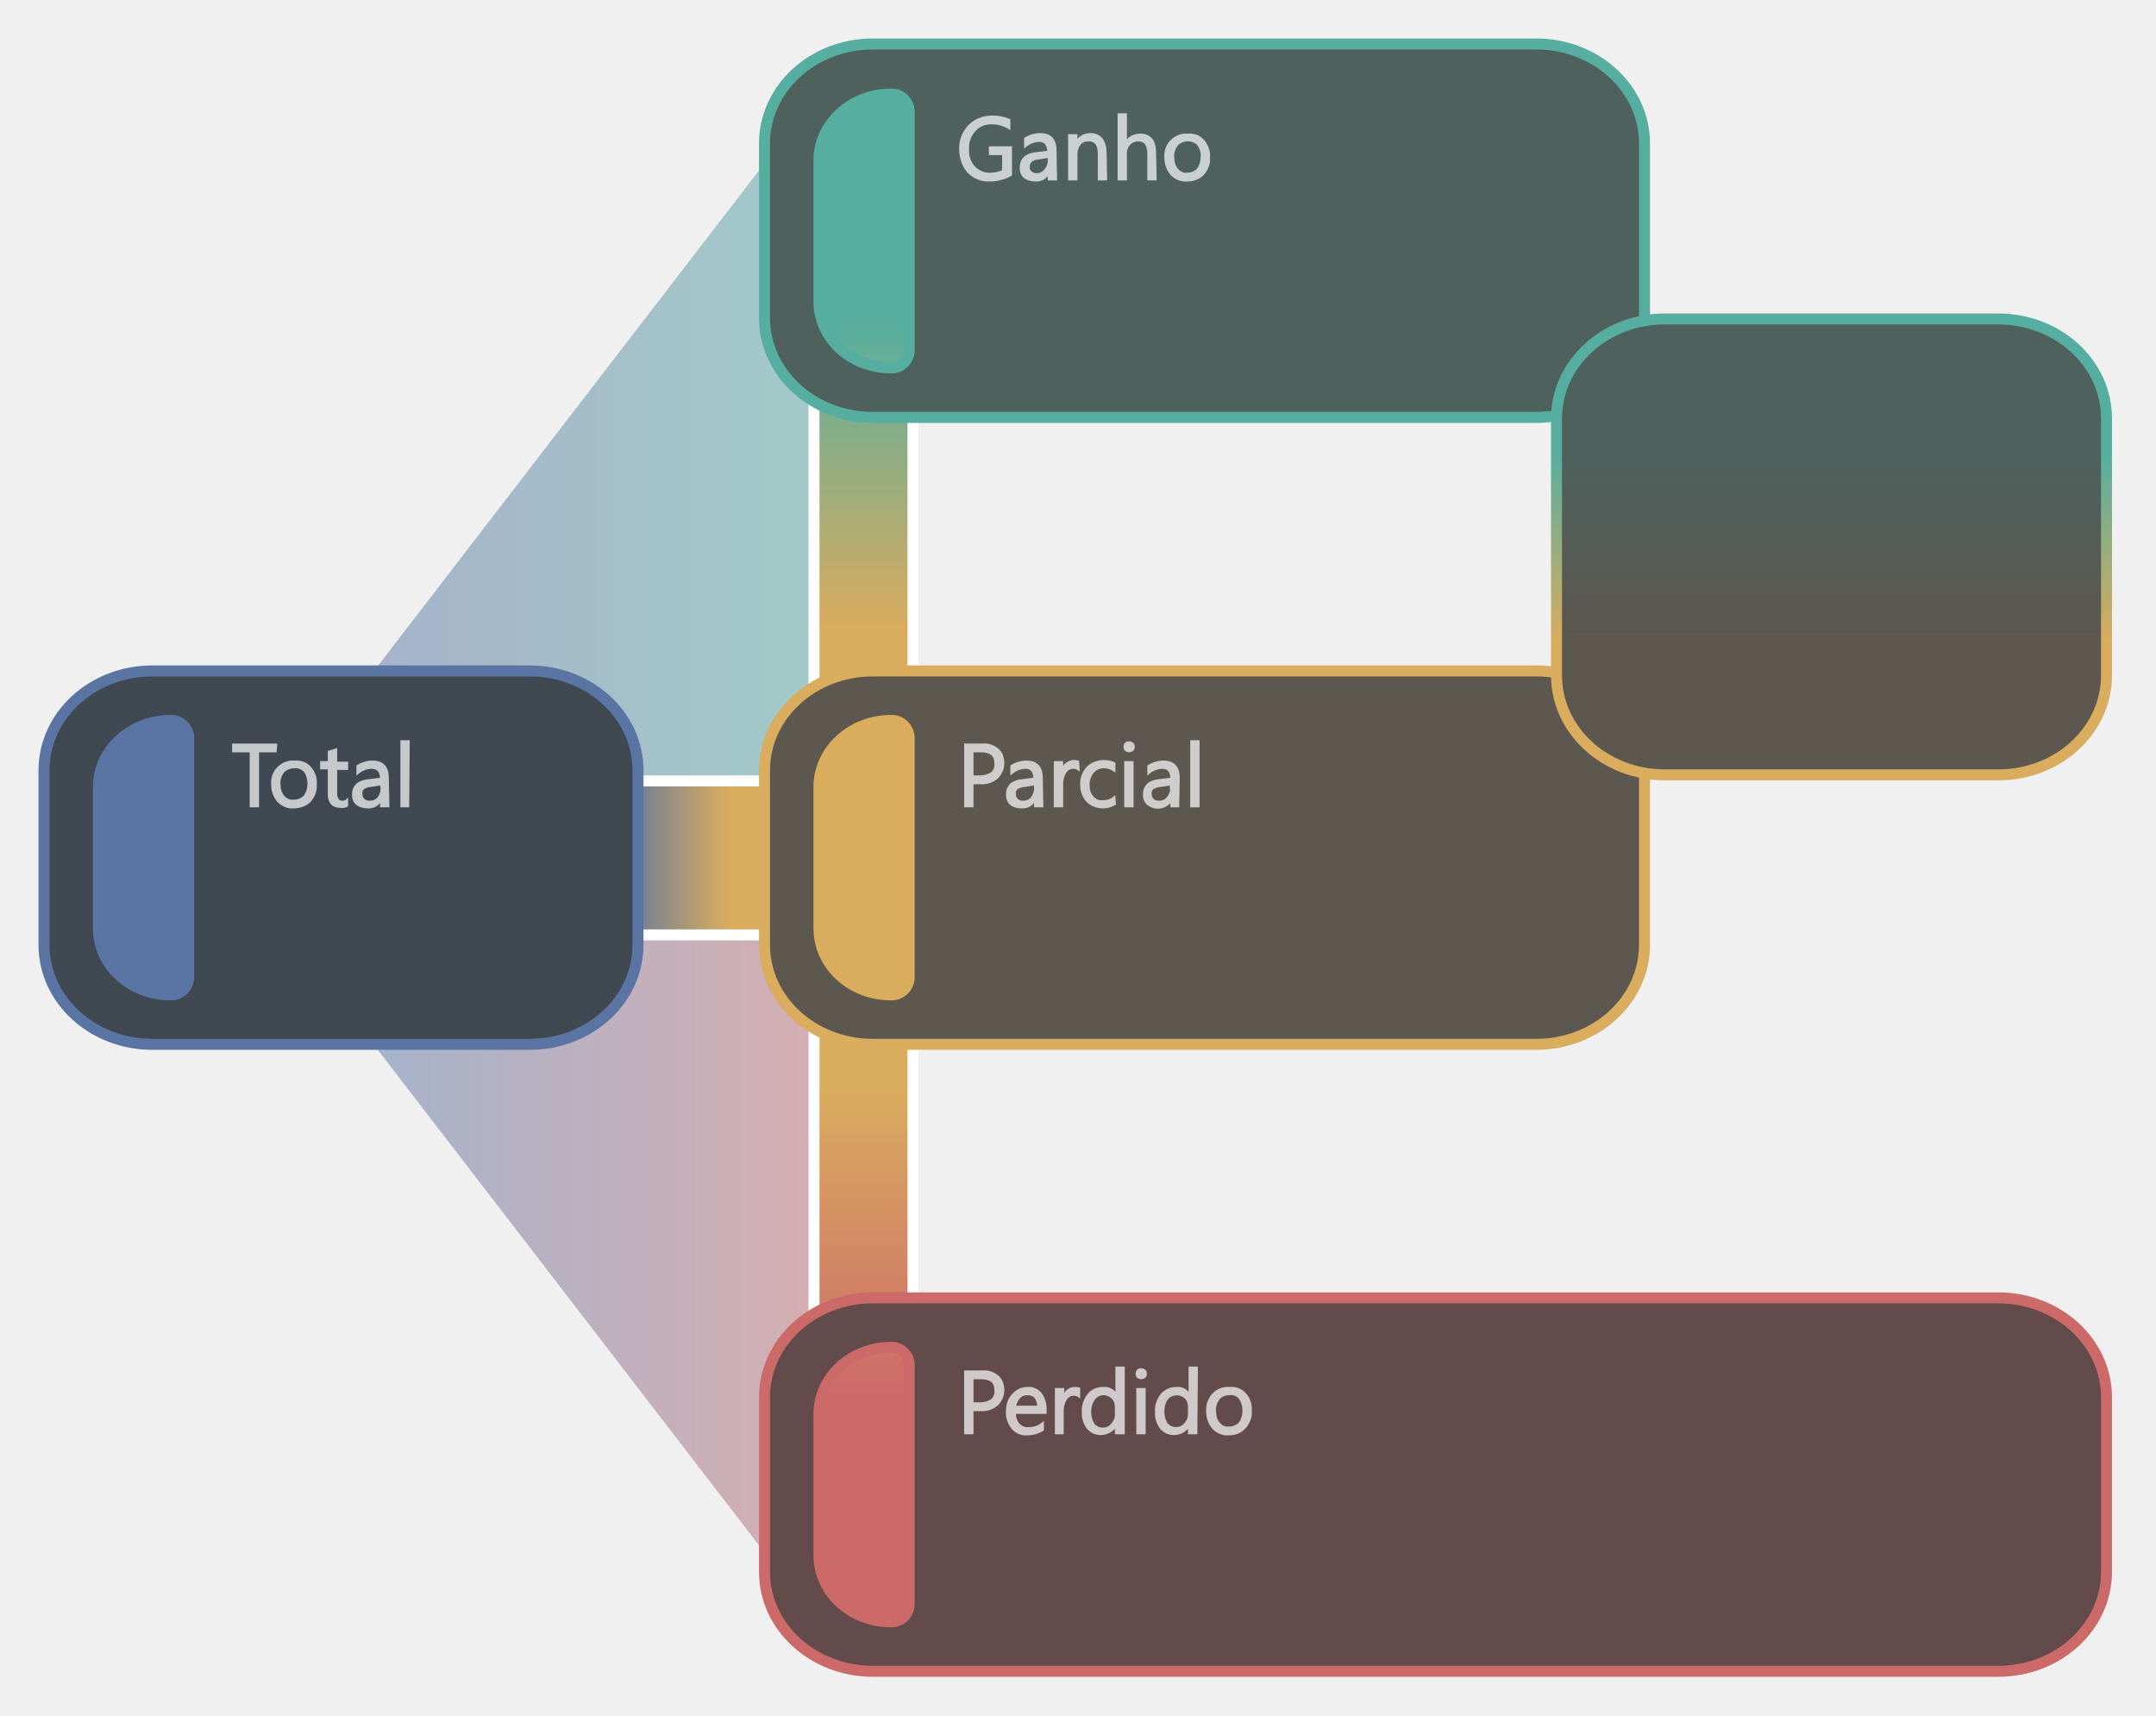
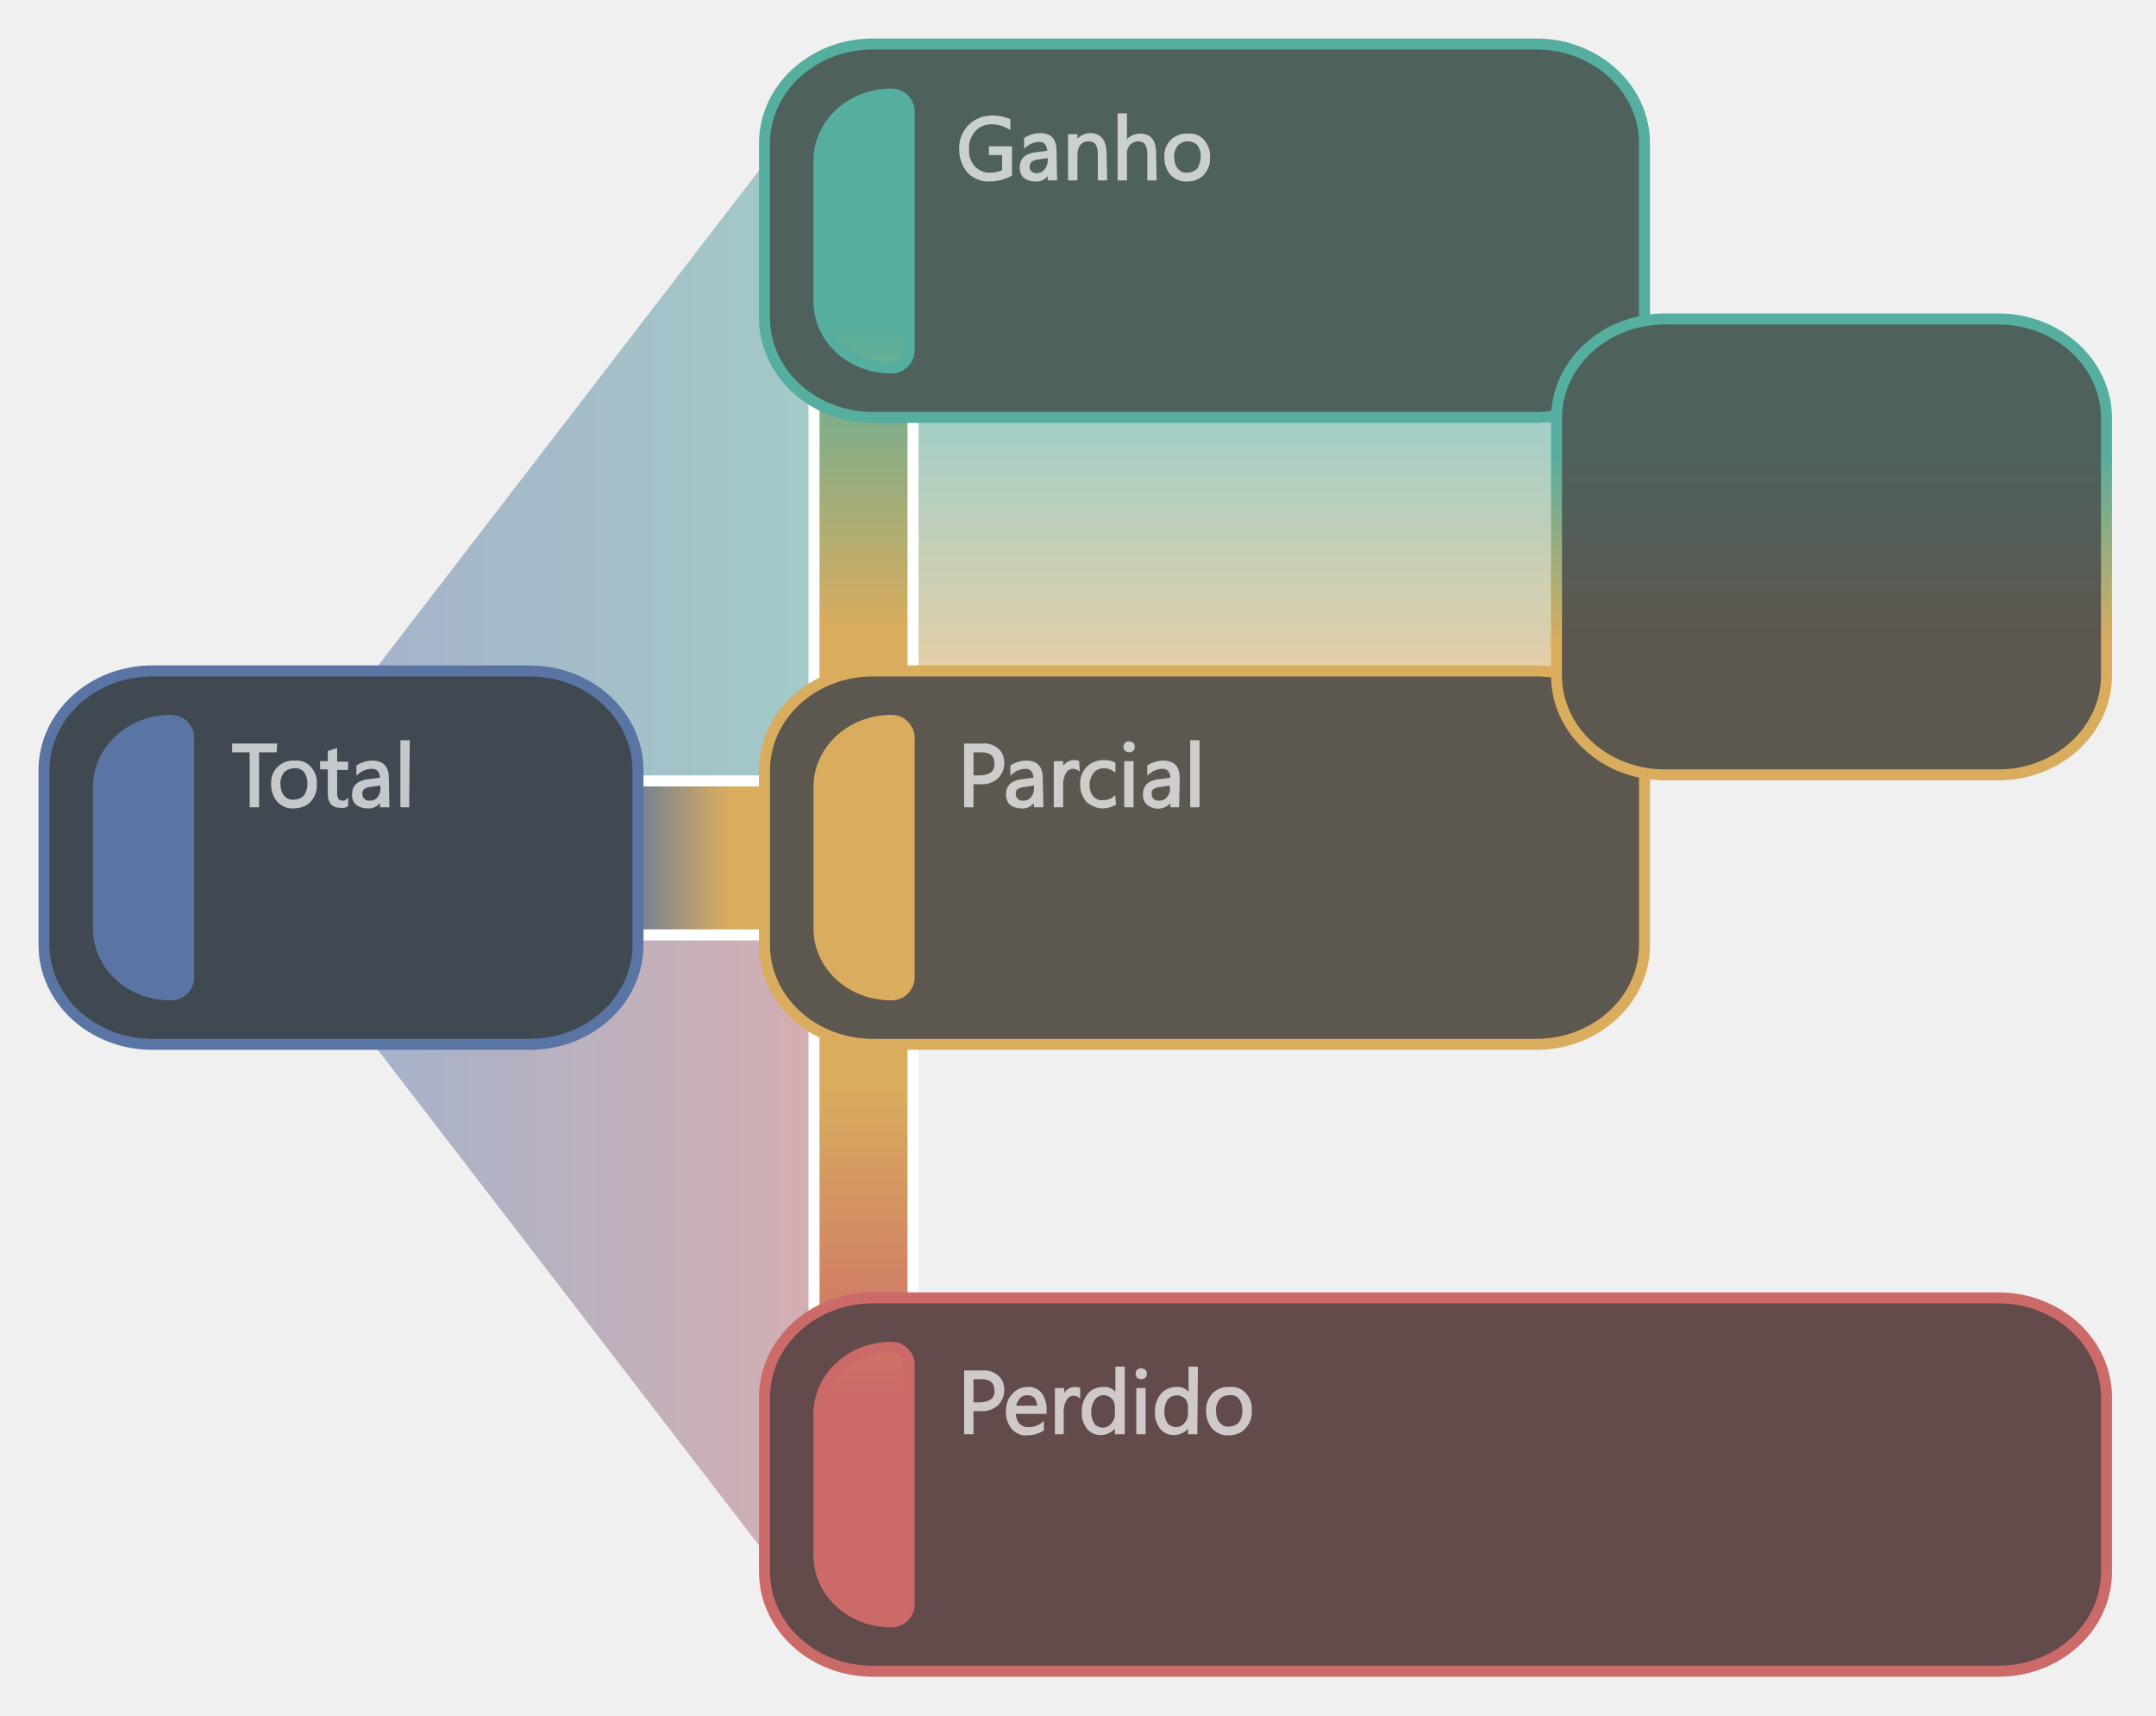
<svg xmlns="http://www.w3.org/2000/svg" version="1.1" id="txt" x="0px" y="0px" viewBox="0 0 392 312" style="enable-background:new 0 0 392 312;" xml:space="preserve">
  <style type="text/css">
- 	.st0{opacity:0.5;fill:url(#SVGID_1_);}
- 	.st1{opacity:0.5;fill:url(#SVGID_00000005261397941396862880000004949638645754760365_);}
- 	.st2{fill:url(#SVGID_00000075148750795618363440000018002995430694480041_);stroke:#FFFFFF;stroke-width:2;stroke-miterlimit:10;}
- 	.st3{fill:url(#SVGID_00000048460006266449206840000015937271424861465216_);stroke:#FFFFFF;stroke-width:2;stroke-miterlimit:10;}
- 	.st4{fill:url(#SVGID_00000084499835065436359320000016371196677375771528_);stroke:#FFFFFF;stroke-width:2;stroke-miterlimit:10;}
- 	.st5{fill:#5A75A3;}
- 	.st6{fill:#D9AC5E;}
- 	.st7{fill:#606060;}
- 	.st8{fill:#5C574F;stroke:#D9AC5E;stroke-width:2;stroke-miterlimit:10;}
- 	.st9{fill:#624B4A;stroke:#CC6A69;stroke-width:2;stroke-miterlimit:10;}
- 	.st10{fill:#4E615D;stroke:#55AE9F;stroke-width:2;stroke-miterlimit:10;}
- 	.st11{fill:#404952;stroke:#5A75A3;stroke-width:2;stroke-miterlimit:10;}
+ 	.st0{opacity:0.5;fill:url(#SVGID_1_);enable-background:new    ;}
+ 	.st1{opacity:0.5;fill:url(#SVGID_00000136370909392241700030000018337981833601159052_);enable-background:new    ;}
+ 	.st2{opacity:0.5;fill:url(#SVGID_00000040539992813989055060000017765249054209150614_);enable-background:new    ;}
+ 	.st3{fill:url(#SVGID_00000131332278338795330380000013080802213568548260_);stroke:#FFFFFF;stroke-width:2;stroke-miterlimit:10;}
+ 	.st4{fill:url(#SVGID_00000008832305290532899970000011243239607036469408_);stroke:#FFFFFF;stroke-width:2;stroke-miterlimit:10;}
+ 	.st5{fill:url(#SVGID_00000109746335265981647050000000318458345509700521_);stroke:#FFFFFF;stroke-width:2;stroke-miterlimit:10;}
+ 	.st6{fill:#5A75A3;}
+ 	.st7{fill:#D9AC5E;}
+ 	.st8{fill:#606060;}
+ 	.st9{fill:#5C574F;stroke:#D9AC5E;stroke-width:2;stroke-miterlimit:10;}
+ 	.st10{fill:#624B4A;stroke:#CC6A69;stroke-width:2;stroke-miterlimit:10;}
+ 	.st11{fill:#4E615D;stroke:#55AE9F;stroke-width:2;stroke-miterlimit:10;}
+ 	.st12{fill:#404952;stroke:#5A75A3;stroke-width:2;stroke-miterlimit:10;}
	
- 		.st12{fill:url(#SVGID_00000128466486559926255320000003914869327227112105_);stroke:url(#SVGID_00000118365645634454950150000014614432039822618259_);stroke-width:2;stroke-miterlimit:10;}
- 	.st13{opacity:0.7;}
- 	.st14{fill:#FFFFFF;stroke:#FFFFFF;stroke-width:0.4;stroke-miterlimit:10;}
+ 		.st13{fill:url(#SVGID_00000070832028035278882340000005110512974349695616_);stroke:url(#SVGID_00000035508483005745115810000004064231944618246288_);stroke-width:2;stroke-miterlimit:10;}
+ 	.st14{opacity:0.7;}
+ 	.st15{fill:#FFFFFF;stroke:#FFFFFF;stroke-width:0.4;stroke-miterlimit:10;}
</style>
+   <linearGradient id="SVGID_1_" gradientUnits="userSpaceOnUse" x1="224.5" y1="122" x2="224.5" y2="75.9">
+     <stop offset="0" style="stop-color:#D9AC5E" />
+     <stop offset="1" style="stop-color:#54AE9F" />
+   </linearGradient>
+   <rect x="166" y="75.9" class="st0" width="117" height="46.1" />
  <g>
-     <linearGradient id="SVGID_1_" gradientUnits="userSpaceOnUse" x1="68" y1="83" x2="166" y2="83">
+     <linearGradient id="SVGID_00000153691756912593735260000015527501612325303725_" gradientUnits="userSpaceOnUse" x1="68" y1="228.89" x2="166" y2="228.89" gradientTransform="matrix(1 0 0 -1 0 311.89)">
      <stop offset="0" style="stop-color:#5A75A3" />
      <stop offset="1" style="stop-color:#54AE9F" />
    </linearGradient>
-     <polygon class="st0" points="166,154 166,12 148,18 68,122 68,154  " />
-     <linearGradient id="SVGID_00000114075484175999826910000015269406554236683678_" gradientUnits="userSpaceOnUse" x1="68" y1="229" x2="166" y2="229">
+     <polygon style="opacity:0.5;fill:url(#SVGID_00000153691756912593735260000015527501612325303725_);enable-background:new    ;" points="   166,154 166,12 148,18 68,122 68,154  " />
+     <linearGradient id="SVGID_00000054960386549817433440000015412499931246010027_" gradientUnits="userSpaceOnUse" x1="68" y1="82.89" x2="166" y2="82.89" gradientTransform="matrix(1 0 0 -1 0 311.89)">
      <stop offset="0" style="stop-color:#5A75A3" />
      <stop offset="1" style="stop-color:#CD6A69" />
    </linearGradient>
-     <polygon style="opacity:0.5;fill:url(#SVGID_00000114075484175999826910000015269406554236683678_);" points="68,158 68,190    148,294 166,300 166,158  " />
+     <polygon style="opacity:0.5;fill:url(#SVGID_00000054960386549817433440000015412499931246010027_);enable-background:new    ;" points="   68,158 68,190 148,294 166,300 166,158  " />
  </g>
  <g>
-     <linearGradient id="SVGID_00000073713495019835911090000013031363542952006291_" gradientUnits="userSpaceOnUse" x1="157" y1="155.89" x2="157" y2="295.89" gradientTransform="matrix(1 0 0 -1 0 311.89)">
+     <linearGradient id="SVGID_00000049224221997963700350000010392292884522035892_" gradientUnits="userSpaceOnUse" x1="157" y1="686" x2="157" y2="546" gradientTransform="matrix(1 0 0 1 0 -530)">
      <stop offset="0.3" style="stop-color:#D9AC5E" />
      <stop offset="0.7" style="stop-color:#55AE9F" />
    </linearGradient>
-     <rect x="148" y="16" style="fill:url(#SVGID_00000073713495019835911090000013031363542952006291_);stroke:#FFFFFF;stroke-width:2;stroke-miterlimit:10;" width="18" height="140" />
-     <linearGradient id="SVGID_00000149375720060247686220000003957884548459802034_" gradientUnits="userSpaceOnUse" x1="157" y1="15.89" x2="157" y2="155.89" gradientTransform="matrix(1 0 0 -1 0 311.89)">
+     <rect x="148" y="16" style="fill:url(#SVGID_00000049224221997963700350000010392292884522035892_);stroke:#FFFFFF;stroke-width:2;stroke-miterlimit:10;" width="18" height="140" />
+     <linearGradient id="SVGID_00000054253943906103776500000014656331407465943191_" gradientUnits="userSpaceOnUse" x1="157" y1="826" x2="157" y2="686" gradientTransform="matrix(1 0 0 1 0 -530)">
      <stop offset="0.3" style="stop-color:#CC6A69" />
      <stop offset="0.7" style="stop-color:#D9AC5E" />
    </linearGradient>
-     <rect x="148" y="156" style="fill:url(#SVGID_00000149375720060247686220000003957884548459802034_);stroke:#FFFFFF;stroke-width:2;stroke-miterlimit:10;" width="18" height="140" />
-     <linearGradient id="SVGID_00000154428196733731364460000009805779986967089038_" gradientUnits="userSpaceOnUse" x1="96" y1="155.89" x2="148" y2="155.89" gradientTransform="matrix(1 0 0 -1 0 311.89)">
+     <rect x="148" y="156" style="fill:url(#SVGID_00000054253943906103776500000014656331407465943191_);stroke:#FFFFFF;stroke-width:2;stroke-miterlimit:10;" width="18" height="140" />
+     <linearGradient id="SVGID_00000023250085813942891500000013835313709920682383_" gradientUnits="userSpaceOnUse" x1="96" y1="686" x2="148" y2="686" gradientTransform="matrix(1 0 0 1 0 -530)">
      <stop offset="0.3" style="stop-color:#5A75A3" />
      <stop offset="0.7" style="stop-color:#D9AC5E" />
    </linearGradient>
-     <rect x="96" y="142" style="fill:url(#SVGID_00000154428196733731364460000009805779986967089038_);stroke:#FFFFFF;stroke-width:2;stroke-miterlimit:10;" width="52" height="28" />
+     <rect x="96" y="142" style="fill:url(#SVGID_00000023250085813942891500000013835313709920682383_);stroke:#FFFFFF;stroke-width:2;stroke-miterlimit:10;" width="52" height="28" />
  </g>
-   <rect x="17.9" y="131" class="st5" width="16.4" height="49.8" />
-   <rect x="148.9" y="131.1" class="st6" width="16.4" height="49.8" />
-   <rect x="72.4" y="142" class="st7" width="24" height="28" />
-   <path class="st8" d="M279.3,122H158.7c-10.9,0-19.7,8.1-19.7,18.1v31.7c0,10,8.8,18.1,19.7,18.1h120.6c10.9,0,19.7-8.1,19.7-18.1  v-31.7C299,130.1,290.2,122,279.3,122z M165.3,177.9c-0.1,1.7-1.6,3.1-3.3,3c-7.3,0-13.1-5.4-13.1-12.1v-25.7  c0-6.7,5.9-12.1,13.1-12.1c1.7-0.1,3.2,1.3,3.3,3V177.9z" />
-   <path class="st9" d="M363.3,236H158.7c-10.9,0-19.7,8.1-19.7,18.1v31.7c0,10,8.8,18.1,19.7,18.1h204.6c10.9,0,19.7-8.1,19.7-18.1  v-31.7C383,244.1,374.2,236,363.3,236z M165.3,291.9c-0.1,1.7-1.6,3.1-3.3,3c-7.3,0-13.1-5.4-13.1-12.1v-25.7  c0-6.7,5.9-12.1,13.1-12.1c1.7-0.1,3.2,1.3,3.3,3V291.9z" />
-   <path class="st10" d="M279.3,8H158.7C147.8,8,139,16.1,139,26.1v31.7c0,10,8.8,18.1,19.7,18.1h120.6c10.9,0,19.7-8.1,19.7-18.1V26.1  C299,16.1,290.2,8,279.3,8z M165.3,63.9c-0.1,1.7-1.6,3.1-3.3,3c-7.3,0-13.1-5.4-13.1-12.1V29.2c0-6.7,5.9-12.1,13.1-12.1  c1.7-0.1,3.2,1.3,3.3,3V63.9z" />
-   <path class="st11" d="M96.3,122H27.7C16.8,122,8,130.1,8,140.1v31.7c0,10,8.8,18.1,19.7,18.1h68.6c10.9,0,19.7-8.1,19.7-18.1v-31.7  C116,130.1,107.2,122,96.3,122z M34.3,177.9c-0.1,1.7-1.6,3.1-3.3,3c-7.3,0-13.1-5.4-13.1-12.1v-25.7c0-6.7,5.9-12.1,13.1-12.1  c1.7-0.1,3.2,1.3,3.3,3V177.9z" />
-   <linearGradient id="SVGID_00000057133676814673039520000018412974368240222895_" gradientUnits="userSpaceOnUse" x1="333" y1="-276.11" x2="333" y2="-359.11" gradientTransform="matrix(1 0 0 -1 0 -218.11)">
+   <rect x="17.9" y="131" class="st6" width="16.4" height="49.8" />
+   <rect x="148.9" y="131.1" class="st7" width="16.4" height="49.8" />
+   <rect x="72.4" y="142" class="st8" width="24" height="28" />
+   <path class="st9" d="M279.3,122H158.7c-10.9,0-19.7,8.1-19.7,18.1v31.7c0,10,8.8,18.1,19.7,18.1h120.6c10.9,0,19.7-8.1,19.7-18.1  v-31.7C299,130.1,290.2,122,279.3,122z M165.3,177.9c-0.1,1.7-1.6,3.1-3.3,3c-7.3,0-13.1-5.4-13.1-12.1v-25.7  c0-6.7,5.9-12.1,13.1-12.1c1.7-0.1,3.2,1.3,3.3,3V177.9z" />
+   <path class="st10" d="M363.3,236H158.7c-10.9,0-19.7,8.1-19.7,18.1v31.7c0,10,8.8,18.1,19.7,18.1h204.6c10.9,0,19.7-8.1,19.7-18.1  v-31.7C383,244.1,374.2,236,363.3,236z M165.3,291.9c-0.1,1.7-1.6,3.1-3.3,3c-7.3,0-13.1-5.4-13.1-12.1v-25.7  c0-6.7,5.9-12.1,13.1-12.1c1.7-0.1,3.2,1.3,3.3,3V291.9z" />
+   <path class="st11" d="M279.3,8H158.7C147.8,8,139,16.1,139,26.1v31.7c0,10,8.8,18.1,19.7,18.1h120.6c10.9,0,19.7-8.1,19.7-18.1V26.1  C299,16.1,290.2,8,279.3,8z M165.3,63.9c-0.1,1.7-1.6,3.1-3.3,3c-7.3,0-13.1-5.4-13.1-12.1V29.2c0-6.7,5.9-12.1,13.1-12.1  c1.7-0.1,3.2,1.3,3.3,3V63.9z" />
+   <path class="st12" d="M96.3,122H27.7C16.8,122,8,130.1,8,140.1v31.7c0,10,8.8,18.1,19.7,18.1h68.6c10.9,0,19.7-8.1,19.7-18.1v-31.7  C116,130.1,107.2,122,96.3,122z M34.3,177.9c-0.1,1.7-1.6,3.1-3.3,3c-7.3,0-13.1-5.4-13.1-12.1v-25.7c0-6.7,5.9-12.1,13.1-12.1  c1.7-0.1,3.2,1.3,3.3,3V177.9z" />
+   <linearGradient id="SVGID_00000063598369578094225080000015228840691120687529_" gradientUnits="userSpaceOnUse" x1="333" y1="1118" x2="333" y2="1201" gradientTransform="matrix(1 0 0 1 0 -1060)">
    <stop offset="0.3" style="stop-color:#4E615D" />
    <stop offset="0.7" style="stop-color:#5C574F" />
  </linearGradient>
-   <linearGradient id="SVGID_00000070817486278879540120000004665002716275429541_" gradientUnits="userSpaceOnUse" x1="333" y1="-275.11" x2="333" y2="-360.11" gradientTransform="matrix(1 0 0 -1 0 -218.11)">
+   <linearGradient id="SVGID_00000168094173067787250890000007535043860164215450_" gradientUnits="userSpaceOnUse" x1="333" y1="1117" x2="333" y2="1202" gradientTransform="matrix(1 0 0 1 0 -1060)">
    <stop offset="0.3" style="stop-color:#55AE9F" />
    <stop offset="0.7" style="stop-color:#D9AC5E" />
  </linearGradient>
-   <path style="fill:url(#SVGID_00000057133676814673039520000018412974368240222895_);stroke:url(#SVGID_00000070817486278879540120000004665002716275429541_);stroke-width:2;stroke-miterlimit:10;" d="  M363.3,58h-60.6c-10.9,0-19.7,8.1-19.7,18.1v46.7c0,10,8.8,18.1,19.7,18.1h60.6c10.9,0,19.7-8.1,19.7-18.1V76.1  C383,66.1,374.2,58,363.3,58z" />
-   <g class="st13">
-     <path class="st14" d="M50.1,136.6h-3.2v10h-1.3v-10h-3.2v-1.2h7.8L50.1,136.6L50.1,136.6z" />
-     <path class="st14" d="M53.4,146.8c-1.1,0.1-2.1-0.4-2.8-1.1c-0.7-0.8-1.1-1.9-1.1-3c-0.1-1.2,0.3-2.3,1.1-3.1s1.9-1.2,3-1.1   c1.1-0.1,2.1,0.3,2.8,1.1s1.1,1.9,1,3c0.1,1.1-0.3,2.2-1.1,3.1C55.6,146.4,54.5,146.8,53.4,146.8z M53.5,139.5   c-0.7,0-1.5,0.3-2,0.8c-0.5,0.7-0.8,1.5-0.7,2.3c0,0.8,0.2,1.6,0.7,2.2c0.5,0.6,1.2,0.9,2,0.8c0.7,0,1.4-0.3,1.9-0.8   c0.5-0.7,0.7-1.5,0.7-2.3s-0.2-1.6-0.7-2.3C54.9,139.7,54.2,139.4,53.5,139.5L53.5,139.5z" />
-     <path class="st14" d="M63.1,146.5c-0.4,0.2-0.8,0.3-1.2,0.2c-1.4,0-2.1-0.8-2.1-2.3v-4.7h-1.4v-1.1h1.4v-1.9l1.3-0.4v2.4h2v1.1h-2   v4.5c0,0.4,0.1,0.8,0.3,1.1s0.6,0.4,0.9,0.4c0.3,0,0.6-0.1,0.8-0.3V146.5z" />
-     <path class="st14" d="M70.6,146.6h-1.3v-1.2l0,0c-0.5,0.9-1.4,1.5-2.5,1.4c-0.7,0-1.4-0.2-1.9-0.6c-0.5-0.4-0.7-1-0.7-1.7   c0-1.5,0.9-2.4,2.7-2.6l2.4-0.3c0-1.3-0.6-2-1.7-2c-1,0-1.9,0.4-2.6,1v-1.3c0.8-0.5,1.8-0.8,2.7-0.8c1.9,0,2.8,1,2.8,3L70.6,146.6z    M69.3,142.6l-1.9,0.3c-0.5,0-0.9,0.2-1.3,0.4c-0.3,0.3-0.5,0.7-0.4,1.1c0,0.4,0.1,0.7,0.4,1s0.7,0.4,1.1,0.4   c0.6,0,1.2-0.2,1.6-0.7s0.6-1.1,0.6-1.7L69.3,142.6z" />
-     <path class="st14" d="M74.2,146.6H73v-11.8h1.3L74.2,146.6z" />
+   <path style="fill:url(#SVGID_00000063598369578094225080000015228840691120687529_);stroke:url(#SVGID_00000168094173067787250890000007535043860164215450_);stroke-width:2;stroke-miterlimit:10;" d="  M363.3,58h-60.6c-10.9,0-19.7,8.1-19.7,18.1v46.7c0,10,8.8,18.1,19.7,18.1h60.6c10.9,0,19.7-8.1,19.7-18.1V76.1  C383,66.1,374.2,58,363.3,58z" />
+   <g class="st14">
+     <path class="st15" d="M50.1,136.6h-3.2v10h-1.3v-10h-3.2v-1.2h7.8L50.1,136.6L50.1,136.6z" />
+     <path class="st15" d="M53.4,146.8c-1.1,0.1-2.1-0.4-2.8-1.1c-0.7-0.8-1.1-1.9-1.1-3c-0.1-1.2,0.3-2.3,1.1-3.1s1.9-1.2,3-1.1   c1.1-0.1,2.1,0.3,2.8,1.1s1.1,1.9,1,3c0.1,1.1-0.3,2.2-1.1,3.1C55.6,146.4,54.5,146.8,53.4,146.8z M53.5,139.5   c-0.7,0-1.5,0.3-2,0.8c-0.5,0.7-0.8,1.5-0.7,2.3c0,0.8,0.2,1.6,0.7,2.2c0.5,0.6,1.2,0.9,2,0.8c0.7,0,1.4-0.3,1.9-0.8   c0.5-0.7,0.7-1.5,0.7-2.3s-0.2-1.6-0.7-2.3C54.9,139.7,54.2,139.4,53.5,139.5L53.5,139.5z" />
+     <path class="st15" d="M63.1,146.5c-0.4,0.2-0.8,0.3-1.2,0.2c-1.4,0-2.1-0.8-2.1-2.3v-4.7h-1.4v-1.1h1.4v-1.9l1.3-0.4v2.4h2v1.1h-2   v4.5c0,0.4,0.1,0.8,0.3,1.1s0.6,0.4,0.9,0.4c0.3,0,0.6-0.1,0.8-0.3V146.5z" />
+     <path class="st15" d="M70.6,146.6h-1.3v-1.2l0,0c-0.5,0.9-1.4,1.5-2.5,1.4c-0.7,0-1.4-0.2-1.9-0.6c-0.5-0.4-0.7-1-0.7-1.7   c0-1.5,0.9-2.4,2.7-2.6l2.4-0.3c0-1.3-0.6-2-1.7-2c-1,0-1.9,0.4-2.6,1v-1.3c0.8-0.5,1.8-0.8,2.7-0.8c1.9,0,2.8,1,2.8,3L70.6,146.6z    M69.3,142.6l-1.9,0.3c-0.5,0-0.9,0.2-1.3,0.4c-0.3,0.3-0.5,0.7-0.4,1.1c0,0.4,0.1,0.7,0.4,1s0.7,0.4,1.1,0.4   c0.6,0,1.2-0.2,1.6-0.7s0.6-1.1,0.6-1.7L69.3,142.6z" />
+     <path class="st15" d="M74.2,146.6H73v-11.8h1.3L74.2,146.6z" />
  </g>
-   <g class="st13">
-     <path class="st14" d="M183.8,31.8c-1.1,0.6-2.4,1-3.8,1c-1.5,0.1-2.9-0.5-3.9-1.5c-1-1.1-1.5-2.6-1.5-4.1c-0.1-1.6,0.5-3.1,1.6-4.3   c1.1-1.1,2.6-1.7,4.2-1.7c1.1,0,2.1,0.2,3.1,0.6v1.5c-1-0.6-2.1-0.9-3.2-0.9c-1.2,0-2.3,0.4-3.1,1.3s-1.3,2.1-1.2,3.4   c-0.1,1.2,0.3,2.4,1.1,3.3c0.8,0.8,1.9,1.3,3,1.2c0.8,0,1.6-0.2,2.3-0.5V28H180v-1.2h3.8V31.8z" />
-     <path class="st14" d="M192,32.6h-1.3v-1.2l0,0c-0.5,0.9-1.4,1.5-2.5,1.4c-0.7,0-1.4-0.2-1.9-0.6c-0.5-0.4-0.7-1-0.7-1.7   c0-1.5,0.9-2.4,2.6-2.6l2.4-0.3c0-1.3-0.6-2-1.6-2s-1.9,0.4-2.6,1v-1.4c0.8-0.5,1.8-0.8,2.7-0.8c1.9,0,2.8,1,2.8,3L192,32.6z    M190.7,28.5l-1.9,0.3c-0.5,0-0.9,0.2-1.3,0.4c-0.3,0.3-0.5,0.7-0.5,1.1s0.1,0.7,0.4,1c0.3,0.3,0.7,0.4,1.1,0.4   c0.6,0,1.2-0.3,1.6-0.8c0.4-0.5,0.6-1.1,0.6-1.7L190.7,28.5L190.7,28.5z" />
-     <path class="st14" d="M201.1,32.6h-1.3V28c0-1.7-0.6-2.5-1.9-2.5c-0.6,0-1.2,0.2-1.6,0.7c-0.4,0.5-0.6,1.2-0.6,1.8v4.6h-1.3v-8h1.3   v1.3l0,0c0.5-1,1.5-1.5,2.6-1.5c0.8,0,1.5,0.3,2,0.9c0.5,0.7,0.7,1.6,0.7,2.5L201.1,32.6z" />
-     <path class="st14" d="M210.1,32.6h-1.3V28c0-1.7-0.6-2.5-1.9-2.5c-0.6,0-1.2,0.3-1.6,0.7c-0.4,0.5-0.7,1.2-0.6,1.9v4.5h-1.3V20.8   h1.3V26l0,0c0.5-1,1.5-1.5,2.6-1.5c1.8,0,2.7,1.1,2.7,3.3L210.1,32.6z" />
-     <path class="st14" d="M215.9,32.8c-1.1,0.1-2.1-0.3-2.9-1.1c-0.7-0.8-1.1-1.9-1.1-3c-0.1-1.2,0.3-2.3,1.1-3.1   c0.8-0.8,1.9-1.2,3-1.1c1.1-0.1,2.1,0.3,2.8,1.1c0.7,0.9,1.1,1.9,1,3c0.1,1.1-0.3,2.2-1.1,3.1C218,32.4,217,32.8,215.9,32.8z    M216,25.5c-0.8,0-1.5,0.3-2,0.8c-0.5,0.7-0.8,1.5-0.7,2.3c0,0.8,0.2,1.6,0.7,2.2s1.2,0.9,1.9,0.8c0.7,0,1.4-0.3,1.9-0.8   c0.5-0.7,0.7-1.5,0.7-2.3c0.1-0.8-0.2-1.6-0.7-2.3C217.4,25.8,216.7,25.5,216,25.5L216,25.5z" />
+   <g class="st14">
+     <path class="st15" d="M183.8,31.8c-1.1,0.6-2.4,1-3.8,1c-1.5,0.1-2.9-0.5-3.9-1.5c-1-1.1-1.5-2.6-1.5-4.1c-0.1-1.6,0.5-3.1,1.6-4.3   c1.1-1.1,2.6-1.7,4.2-1.7c1.1,0,2.1,0.2,3.1,0.6v1.5c-1-0.6-2.1-0.9-3.2-0.9c-1.2,0-2.3,0.4-3.1,1.3s-1.3,2.1-1.2,3.4   c-0.1,1.2,0.3,2.4,1.1,3.3c0.8,0.8,1.9,1.3,3,1.2c0.8,0,1.6-0.2,2.3-0.5V28H180v-1.2h3.8V31.8z" />
+     <path class="st15" d="M192,32.6h-1.3v-1.2l0,0c-0.5,0.9-1.4,1.5-2.5,1.4c-0.7,0-1.4-0.2-1.9-0.6c-0.5-0.4-0.7-1-0.7-1.7   c0-1.5,0.9-2.4,2.6-2.6l2.4-0.3c0-1.3-0.6-2-1.6-2s-1.9,0.4-2.6,1v-1.4c0.8-0.5,1.8-0.8,2.7-0.8c1.9,0,2.8,1,2.8,3L192,32.6z    M190.7,28.5l-1.9,0.3c-0.5,0-0.9,0.2-1.3,0.4c-0.3,0.3-0.5,0.7-0.5,1.1s0.1,0.7,0.4,1c0.3,0.3,0.7,0.4,1.1,0.4   c0.6,0,1.2-0.3,1.6-0.8c0.4-0.5,0.6-1.1,0.6-1.7L190.7,28.5L190.7,28.5z" />
+     <path class="st15" d="M201.1,32.6h-1.3V28c0-1.7-0.6-2.5-1.9-2.5c-0.6,0-1.2,0.2-1.6,0.7c-0.4,0.5-0.6,1.2-0.6,1.8v4.6h-1.3v-8h1.3   v1.3l0,0c0.5-1,1.5-1.5,2.6-1.5c0.8,0,1.5,0.3,2,0.9c0.5,0.7,0.7,1.6,0.7,2.5L201.1,32.6z" />
+     <path class="st15" d="M210.1,32.6h-1.3V28c0-1.7-0.6-2.5-1.9-2.5c-0.6,0-1.2,0.3-1.6,0.7c-0.4,0.5-0.7,1.2-0.6,1.9v4.5h-1.3V20.8   h1.3V26l0,0c0.5-1,1.5-1.5,2.6-1.5c1.8,0,2.7,1.1,2.7,3.3L210.1,32.6z" />
+     <path class="st15" d="M215.9,32.8c-1.1,0.1-2.1-0.3-2.9-1.1c-0.7-0.8-1.1-1.9-1.1-3c-0.1-1.2,0.3-2.3,1.1-3.1   c0.8-0.8,1.9-1.2,3-1.1c1.1-0.1,2.1,0.3,2.8,1.1c0.7,0.9,1.1,1.9,1,3c0.1,1.1-0.3,2.2-1.1,3.1C218,32.4,217,32.8,215.9,32.8z    M216,25.5c-0.8,0-1.5,0.3-2,0.8c-0.5,0.7-0.8,1.5-0.7,2.3c0,0.8,0.2,1.6,0.7,2.2s1.2,0.9,1.9,0.8c0.7,0,1.4-0.3,1.9-0.8   c0.5-0.7,0.7-1.5,0.7-2.3c0.1-0.8-0.2-1.6-0.7-2.3C217.4,25.8,216.7,25.5,216,25.5L216,25.5z" />
  </g>
-   <g class="st13">
-     <path class="st14" d="M176.8,142.4v4.2h-1.3v-11.2h3.1c1-0.1,2,0.2,2.8,0.9c0.7,0.6,1,1.5,1,2.5s-0.4,1.9-1.1,2.6   c-0.8,0.7-1.9,1.1-3,1H176.8z M176.8,136.6v4.6h1.4c0.7,0,1.5-0.2,2.1-0.6c0.5-0.4,0.8-1.1,0.7-1.8c0-1.5-0.9-2.2-2.6-2.2H176.8z" />
-     <path class="st14" d="M189.5,146.6h-1.3v-1.2l0,0c-0.5,0.9-1.4,1.5-2.5,1.4c-0.7,0-1.4-0.2-1.9-0.6c-0.5-0.4-0.7-1.1-0.7-1.7   c0-1.5,0.9-2.4,2.6-2.6l2.4-0.3c0-1.3-0.6-2-1.6-2s-1.9,0.4-2.6,1v-1.3c0.8-0.5,1.8-0.8,2.7-0.8c1.9,0,2.8,1,2.8,3L189.5,146.6z    M188.2,142.6l-1.9,0.3c-0.5,0-0.9,0.2-1.4,0.4c-0.3,0.3-0.5,0.7-0.4,1.1c0,0.4,0.1,0.7,0.4,1c0.3,0.3,0.7,0.4,1.1,0.4   c0.6,0,1.2-0.2,1.6-0.7c0.4-0.5,0.6-1.1,0.6-1.7L188.2,142.6L188.2,142.6z" />
-     <path class="st14" d="M196.1,139.9c-0.3-0.2-0.6-0.3-1-0.3c-0.6,0-1.1,0.3-1.4,0.8c-0.4,0.6-0.6,1.4-0.6,2.1v4.1h-1.3v-8h1.3v1.6   l0,0c0.1-0.5,0.4-1,0.8-1.3c0.4-0.3,0.8-0.5,1.3-0.5c0.3,0,0.5,0,0.8,0.1L196.1,139.9z" />
-     <path class="st14" d="M202.7,146.2c-0.7,0.4-1.4,0.6-2.2,0.6c-1,0-2-0.4-2.8-1.1c-0.7-0.8-1.1-1.8-1.1-2.9   c-0.1-1.2,0.3-2.3,1.1-3.2c0.8-0.8,1.9-1.2,3-1.2c0.6,0,1.3,0.1,1.9,0.4v1.3c-0.6-0.4-1.2-0.6-1.9-0.6c-0.8,0-1.5,0.3-2,0.9   c-0.5,0.6-0.8,1.5-0.8,2.3s0.2,1.6,0.7,2.2c0.5,0.6,1.2,0.9,2,0.8c0.7,0,1.4-0.2,2-0.7L202.7,146.2z" />
-     <path class="st14" d="M205.3,136.6c-0.2,0-0.4-0.1-0.6-0.2c-0.3-0.3-0.3-0.9,0-1.2c0.2-0.2,0.4-0.2,0.6-0.2c0.2,0,0.4,0.1,0.6,0.2   c0.3,0.3,0.3,0.9,0,1.2C205.7,136.5,205.5,136.6,205.3,136.6z M205.9,146.6h-1.3v-8h1.3V146.6z" />
-     <path class="st14" d="M214.2,146.6H213v-1.2l0,0c-0.8,1.4-2.6,1.9-4,1c-0.1-0.1-0.2-0.1-0.3-0.2c-0.5-0.4-0.7-1.1-0.7-1.7   c0-1.5,0.9-2.4,2.6-2.6l2.4-0.3c0-1.3-0.6-2-1.6-2s-1.9,0.4-2.6,1v-1.3c0.8-0.5,1.8-0.8,2.7-0.8c1.9,0,2.8,1,2.8,3L214.2,146.6z    M212.9,142.6l-1.9,0.3c-0.5,0-0.9,0.2-1.4,0.4c-0.3,0.3-0.5,0.7-0.4,1.1c0,0.4,0.1,0.7,0.4,1c0.3,0.3,0.7,0.4,1.1,0.4   c0.6,0,1.2-0.2,1.6-0.7c0.4-0.5,0.7-1.1,0.6-1.7L212.9,142.6z" />
-     <path class="st14" d="M217.9,146.6h-1.3v-11.8h1.3V146.6z" />
+   <g class="st14">
+     <path class="st15" d="M176.8,142.4v4.2h-1.3v-11.2h3.1c1-0.1,2,0.2,2.8,0.9c0.7,0.6,1,1.5,1,2.5s-0.4,1.9-1.1,2.6   c-0.8,0.7-1.9,1.1-3,1H176.8z M176.8,136.6v4.6h1.4c0.7,0,1.5-0.2,2.1-0.6c0.5-0.4,0.8-1.1,0.7-1.8c0-1.5-0.9-2.2-2.6-2.2H176.8z" />
+     <path class="st15" d="M189.5,146.6h-1.3v-1.2l0,0c-0.5,0.9-1.4,1.5-2.5,1.4c-0.7,0-1.4-0.2-1.9-0.6c-0.5-0.4-0.7-1.1-0.7-1.7   c0-1.5,0.9-2.4,2.6-2.6l2.4-0.3c0-1.3-0.6-2-1.6-2s-1.9,0.4-2.6,1v-1.3c0.8-0.5,1.8-0.8,2.7-0.8c1.9,0,2.8,1,2.8,3L189.5,146.6z    M188.2,142.6l-1.9,0.3c-0.5,0-0.9,0.2-1.4,0.4c-0.3,0.3-0.5,0.7-0.4,1.1c0,0.4,0.1,0.7,0.4,1c0.3,0.3,0.7,0.4,1.1,0.4   c0.6,0,1.2-0.2,1.6-0.7c0.4-0.5,0.6-1.1,0.6-1.7L188.2,142.6L188.2,142.6z" />
+     <path class="st15" d="M196.1,139.9c-0.3-0.2-0.6-0.3-1-0.3c-0.6,0-1.1,0.3-1.4,0.8c-0.4,0.6-0.6,1.4-0.6,2.1v4.1h-1.3v-8h1.3v1.6   l0,0c0.1-0.5,0.4-1,0.8-1.3c0.4-0.3,0.8-0.5,1.3-0.5c0.3,0,0.5,0,0.8,0.1L196.1,139.9z" />
+     <path class="st15" d="M202.7,146.2c-0.7,0.4-1.4,0.6-2.2,0.6c-1,0-2-0.4-2.8-1.1c-0.7-0.8-1.1-1.8-1.1-2.9   c-0.1-1.2,0.3-2.3,1.1-3.2c0.8-0.8,1.9-1.2,3-1.2c0.6,0,1.3,0.1,1.9,0.4v1.3c-0.6-0.4-1.2-0.6-1.9-0.6c-0.8,0-1.5,0.3-2,0.9   c-0.5,0.6-0.8,1.5-0.8,2.3s0.2,1.6,0.7,2.2c0.5,0.6,1.2,0.9,2,0.8c0.7,0,1.4-0.2,2-0.7L202.7,146.2z" />
+     <path class="st15" d="M205.3,136.6c-0.2,0-0.4-0.1-0.6-0.2c-0.3-0.3-0.3-0.9,0-1.2c0.2-0.2,0.4-0.2,0.6-0.2c0.2,0,0.4,0.1,0.6,0.2   c0.3,0.3,0.3,0.9,0,1.2C205.7,136.5,205.5,136.6,205.3,136.6z M205.9,146.6h-1.3v-8h1.3V146.6z" />
+     <path class="st15" d="M214.2,146.6H213v-1.2l0,0c-0.8,1.4-2.6,1.9-4,1c-0.1-0.1-0.2-0.1-0.3-0.2c-0.5-0.4-0.7-1.1-0.7-1.7   c0-1.5,0.9-2.4,2.6-2.6l2.4-0.3c0-1.3-0.6-2-1.6-2s-1.9,0.4-2.6,1v-1.3c0.8-0.5,1.8-0.8,2.7-0.8c1.9,0,2.8,1,2.8,3L214.2,146.6z    M212.9,142.6l-1.9,0.3c-0.5,0-0.9,0.2-1.4,0.4c-0.3,0.3-0.5,0.7-0.4,1.1c0,0.4,0.1,0.7,0.4,1c0.3,0.3,0.7,0.4,1.1,0.4   c0.6,0,1.2-0.2,1.6-0.7c0.4-0.5,0.7-1.1,0.6-1.7L212.9,142.6z" />
+     <path class="st15" d="M217.9,146.6h-1.3v-11.8h1.3V146.6z" />
  </g>
-   <g class="st13">
-     <path class="st14" d="M176.8,256.4v4.2h-1.3v-11.2h3.1c1-0.1,2,0.2,2.8,0.9c0.7,0.6,1,1.5,1,2.5s-0.4,1.9-1.1,2.6   c-0.8,0.7-1.9,1.1-3,1L176.8,256.4z M176.8,250.6v4.6h1.4c0.7,0,1.5-0.2,2.1-0.6c0.5-0.4,0.8-1.1,0.7-1.8c0-1.5-0.9-2.2-2.6-2.2   H176.8z" />
-     <path class="st14" d="M190.1,256.9h-5.6c0,0.8,0.2,1.5,0.7,2.1c0.5,0.5,1.2,0.8,1.9,0.7c0.9,0,1.8-0.3,2.5-0.9v1.2   c-0.8,0.5-1.8,0.8-2.8,0.8c-1,0.1-2-0.3-2.7-1.1c-0.7-0.9-1.1-2-1-3.1c0-1.1,0.3-2.2,1.1-3c0.7-0.8,1.6-1.2,2.6-1.2   c0.9-0.1,1.8,0.3,2.4,1c0.6,0.8,0.9,1.8,0.9,2.8L190.1,256.9z M188.8,255.8c0-0.6-0.2-1.2-0.5-1.7c-0.4-0.4-0.9-0.6-1.5-0.6   s-1.1,0.2-1.5,0.6c-0.4,0.5-0.7,1.1-0.8,1.7H188.8z" />
-     <path class="st14" d="M196.2,253.9c-0.3-0.2-0.6-0.3-1-0.3c-0.6,0-1.1,0.3-1.4,0.8c-0.4,0.6-0.6,1.4-0.6,2.1v4.1H192v-8h1.3v1.6   l0,0c0.2-0.5,0.4-1,0.8-1.3c0.3-0.3,0.8-0.5,1.3-0.5c0.3,0,0.5,0,0.8,0.1L196.2,253.9z" />
-     <path class="st14" d="M204.2,260.6h-1.3v-1.4l0,0c-0.9,1.5-2.9,2-4.4,1.1c-0.3-0.2-0.5-0.4-0.7-0.6c-0.6-0.8-1-1.9-0.9-2.9   c-0.1-1.1,0.3-2.3,1-3.2c0.6-0.8,1.6-1.2,2.7-1.2c1-0.1,1.9,0.4,2.4,1.3l0,0v-5h1.3v11.9L204.2,260.6L204.2,260.6z M202.9,257v-1.2   c0-0.6-0.2-1.2-0.6-1.6c-0.4-0.4-1-0.7-1.6-0.7c-0.7,0-1.4,0.3-1.8,0.9c-0.5,0.7-0.7,1.5-0.7,2.4c0,0.8,0.2,1.5,0.6,2.2   c0.4,0.5,1.1,0.8,1.7,0.8c0.7,0,1.3-0.3,1.7-0.8C202.7,258.4,203,257.7,202.9,257z" />
-     <path class="st14" d="M207.5,250.6c-0.2,0-0.4-0.1-0.6-0.2c-0.3-0.3-0.3-0.9,0-1.2l0,0c0.2-0.2,0.4-0.2,0.6-0.2   c0.2,0,0.4,0.1,0.6,0.2c0.3,0.3,0.3,0.9,0,1.2C207.9,250.5,207.7,250.6,207.5,250.6z M208.1,260.6h-1.3v-8h1.3V260.6z" />
-     <path class="st14" d="M217.5,260.6h-1.3v-1.4l0,0c-0.9,1.5-2.9,2-4.4,1.1c-0.3-0.2-0.5-0.4-0.7-0.6c-0.6-0.8-1-1.9-0.9-2.9   c-0.1-1.1,0.3-2.3,1-3.2c0.7-0.8,1.6-1.2,2.7-1.2c1-0.1,1.9,0.4,2.4,1.3l0,0v-5h1.3L217.5,260.6z M216.2,257v-1.2   c0-0.6-0.2-1.2-0.6-1.6c-0.9-0.9-2.4-0.9-3.3,0l-0.1,0.1c-0.5,0.7-0.7,1.5-0.7,2.4c0,0.8,0.2,1.5,0.6,2.2c0.4,0.5,1.1,0.8,1.7,0.8   c0.7,0,1.3-0.3,1.7-0.8C216,258.4,216.2,257.7,216.2,257z" />
-     <path class="st14" d="M223.4,260.8c-1.1,0.1-2.1-0.4-2.8-1.1c-0.7-0.8-1.1-1.9-1.1-3c-0.1-1.2,0.3-2.3,1.1-3.2   c0.8-0.8,1.9-1.2,3-1.1c1.1-0.1,2.1,0.3,2.8,1.1s1.1,1.9,1,3c0.1,1.1-0.3,2.2-1.1,3.1C225.6,260.4,224.6,260.8,223.4,260.8z    M223.5,253.5c-0.7,0-1.5,0.3-1.9,0.8c-0.5,0.7-0.8,1.5-0.7,2.3c0,0.8,0.2,1.6,0.7,2.2s1.2,0.9,1.9,0.8c0.7,0,1.4-0.3,1.9-0.8   c0.5-0.7,0.7-1.5,0.7-2.3c0-0.8-0.2-1.6-0.7-2.3C225,253.7,224.3,253.4,223.5,253.5z" />
+   <g class="st14">
+     <path class="st15" d="M176.8,256.4v4.2h-1.3v-11.2h3.1c1-0.1,2,0.2,2.8,0.9c0.7,0.6,1,1.5,1,2.5s-0.4,1.9-1.1,2.6   c-0.8,0.7-1.9,1.1-3,1L176.8,256.4z M176.8,250.6v4.6h1.4c0.7,0,1.5-0.2,2.1-0.6c0.5-0.4,0.8-1.1,0.7-1.8c0-1.5-0.9-2.2-2.6-2.2   H176.8z" />
+     <path class="st15" d="M190.1,256.9h-5.6c0,0.8,0.2,1.5,0.7,2.1c0.5,0.5,1.2,0.8,1.9,0.7c0.9,0,1.8-0.3,2.5-0.9v1.2   c-0.8,0.5-1.8,0.8-2.8,0.8c-1,0.1-2-0.3-2.7-1.1c-0.7-0.9-1.1-2-1-3.1c0-1.1,0.3-2.2,1.1-3c0.7-0.8,1.6-1.2,2.6-1.2   c0.9-0.1,1.8,0.3,2.4,1c0.6,0.8,0.9,1.8,0.9,2.8L190.1,256.9z M188.8,255.8c0-0.6-0.2-1.2-0.5-1.7c-0.4-0.4-0.9-0.6-1.5-0.6   s-1.1,0.2-1.5,0.6c-0.4,0.5-0.7,1.1-0.8,1.7H188.8z" />
+     <path class="st15" d="M196.2,253.9c-0.3-0.2-0.6-0.3-1-0.3c-0.6,0-1.1,0.3-1.4,0.8c-0.4,0.6-0.6,1.4-0.6,2.1v4.1H192v-8h1.3v1.6   l0,0c0.2-0.5,0.4-1,0.8-1.3c0.3-0.3,0.8-0.5,1.3-0.5c0.3,0,0.5,0,0.8,0.1L196.2,253.9z" />
+     <path class="st15" d="M204.2,260.6h-1.3v-1.4l0,0c-0.9,1.5-2.9,2-4.4,1.1c-0.3-0.2-0.5-0.4-0.7-0.6c-0.6-0.8-1-1.9-0.9-2.9   c-0.1-1.1,0.3-2.3,1-3.2c0.6-0.8,1.6-1.2,2.7-1.2c1-0.1,1.9,0.4,2.4,1.3l0,0v-5h1.3v11.9L204.2,260.6L204.2,260.6z M202.9,257v-1.2   c0-0.6-0.2-1.2-0.6-1.6c-0.4-0.4-1-0.7-1.6-0.7c-0.7,0-1.4,0.3-1.8,0.9c-0.5,0.7-0.7,1.5-0.7,2.4c0,0.8,0.2,1.5,0.6,2.2   c0.4,0.5,1.1,0.8,1.7,0.8c0.7,0,1.3-0.3,1.7-0.8C202.7,258.4,203,257.7,202.9,257z" />
+     <path class="st15" d="M207.5,250.6c-0.2,0-0.4-0.1-0.6-0.2c-0.3-0.3-0.3-0.9,0-1.2l0,0c0.2-0.2,0.4-0.2,0.6-0.2   c0.2,0,0.4,0.1,0.6,0.2c0.3,0.3,0.3,0.9,0,1.2C207.9,250.5,207.7,250.6,207.5,250.6z M208.1,260.6h-1.3v-8h1.3V260.6z" />
+     <path class="st15" d="M217.5,260.6h-1.3v-1.4l0,0c-0.9,1.5-2.9,2-4.4,1.1c-0.3-0.2-0.5-0.4-0.7-0.6c-0.6-0.8-1-1.9-0.9-2.9   c-0.1-1.1,0.3-2.3,1-3.2c0.7-0.8,1.6-1.2,2.7-1.2c1-0.1,1.9,0.4,2.4,1.3l0,0v-5h1.3L217.5,260.6z M216.2,257v-1.2   c0-0.6-0.2-1.2-0.6-1.6c-0.9-0.9-2.4-0.9-3.3,0l-0.1,0.1c-0.5,0.7-0.7,1.5-0.7,2.4c0,0.8,0.2,1.5,0.6,2.2c0.4,0.5,1.1,0.8,1.7,0.8   c0.7,0,1.3-0.3,1.7-0.8C216,258.4,216.2,257.7,216.2,257z" />
+     <path class="st15" d="M223.4,260.8c-1.1,0.1-2.1-0.4-2.8-1.1c-0.7-0.8-1.1-1.9-1.1-3c-0.1-1.2,0.3-2.3,1.1-3.2   c0.8-0.8,1.9-1.2,3-1.1c1.1-0.1,2.1,0.3,2.8,1.1s1.1,1.9,1,3c0.1,1.1-0.3,2.2-1.1,3.1C225.6,260.4,224.6,260.8,223.4,260.8z    M223.5,253.5c-0.7,0-1.5,0.3-1.9,0.8c-0.5,0.7-0.8,1.5-0.7,2.3c0,0.8,0.2,1.6,0.7,2.2s1.2,0.9,1.9,0.8c0.7,0,1.4-0.3,1.9-0.8   c0.5-0.7,0.7-1.5,0.7-2.3c0-0.8-0.2-1.6-0.7-2.3C225,253.7,224.3,253.4,223.5,253.5z" />
  </g>
</svg>
